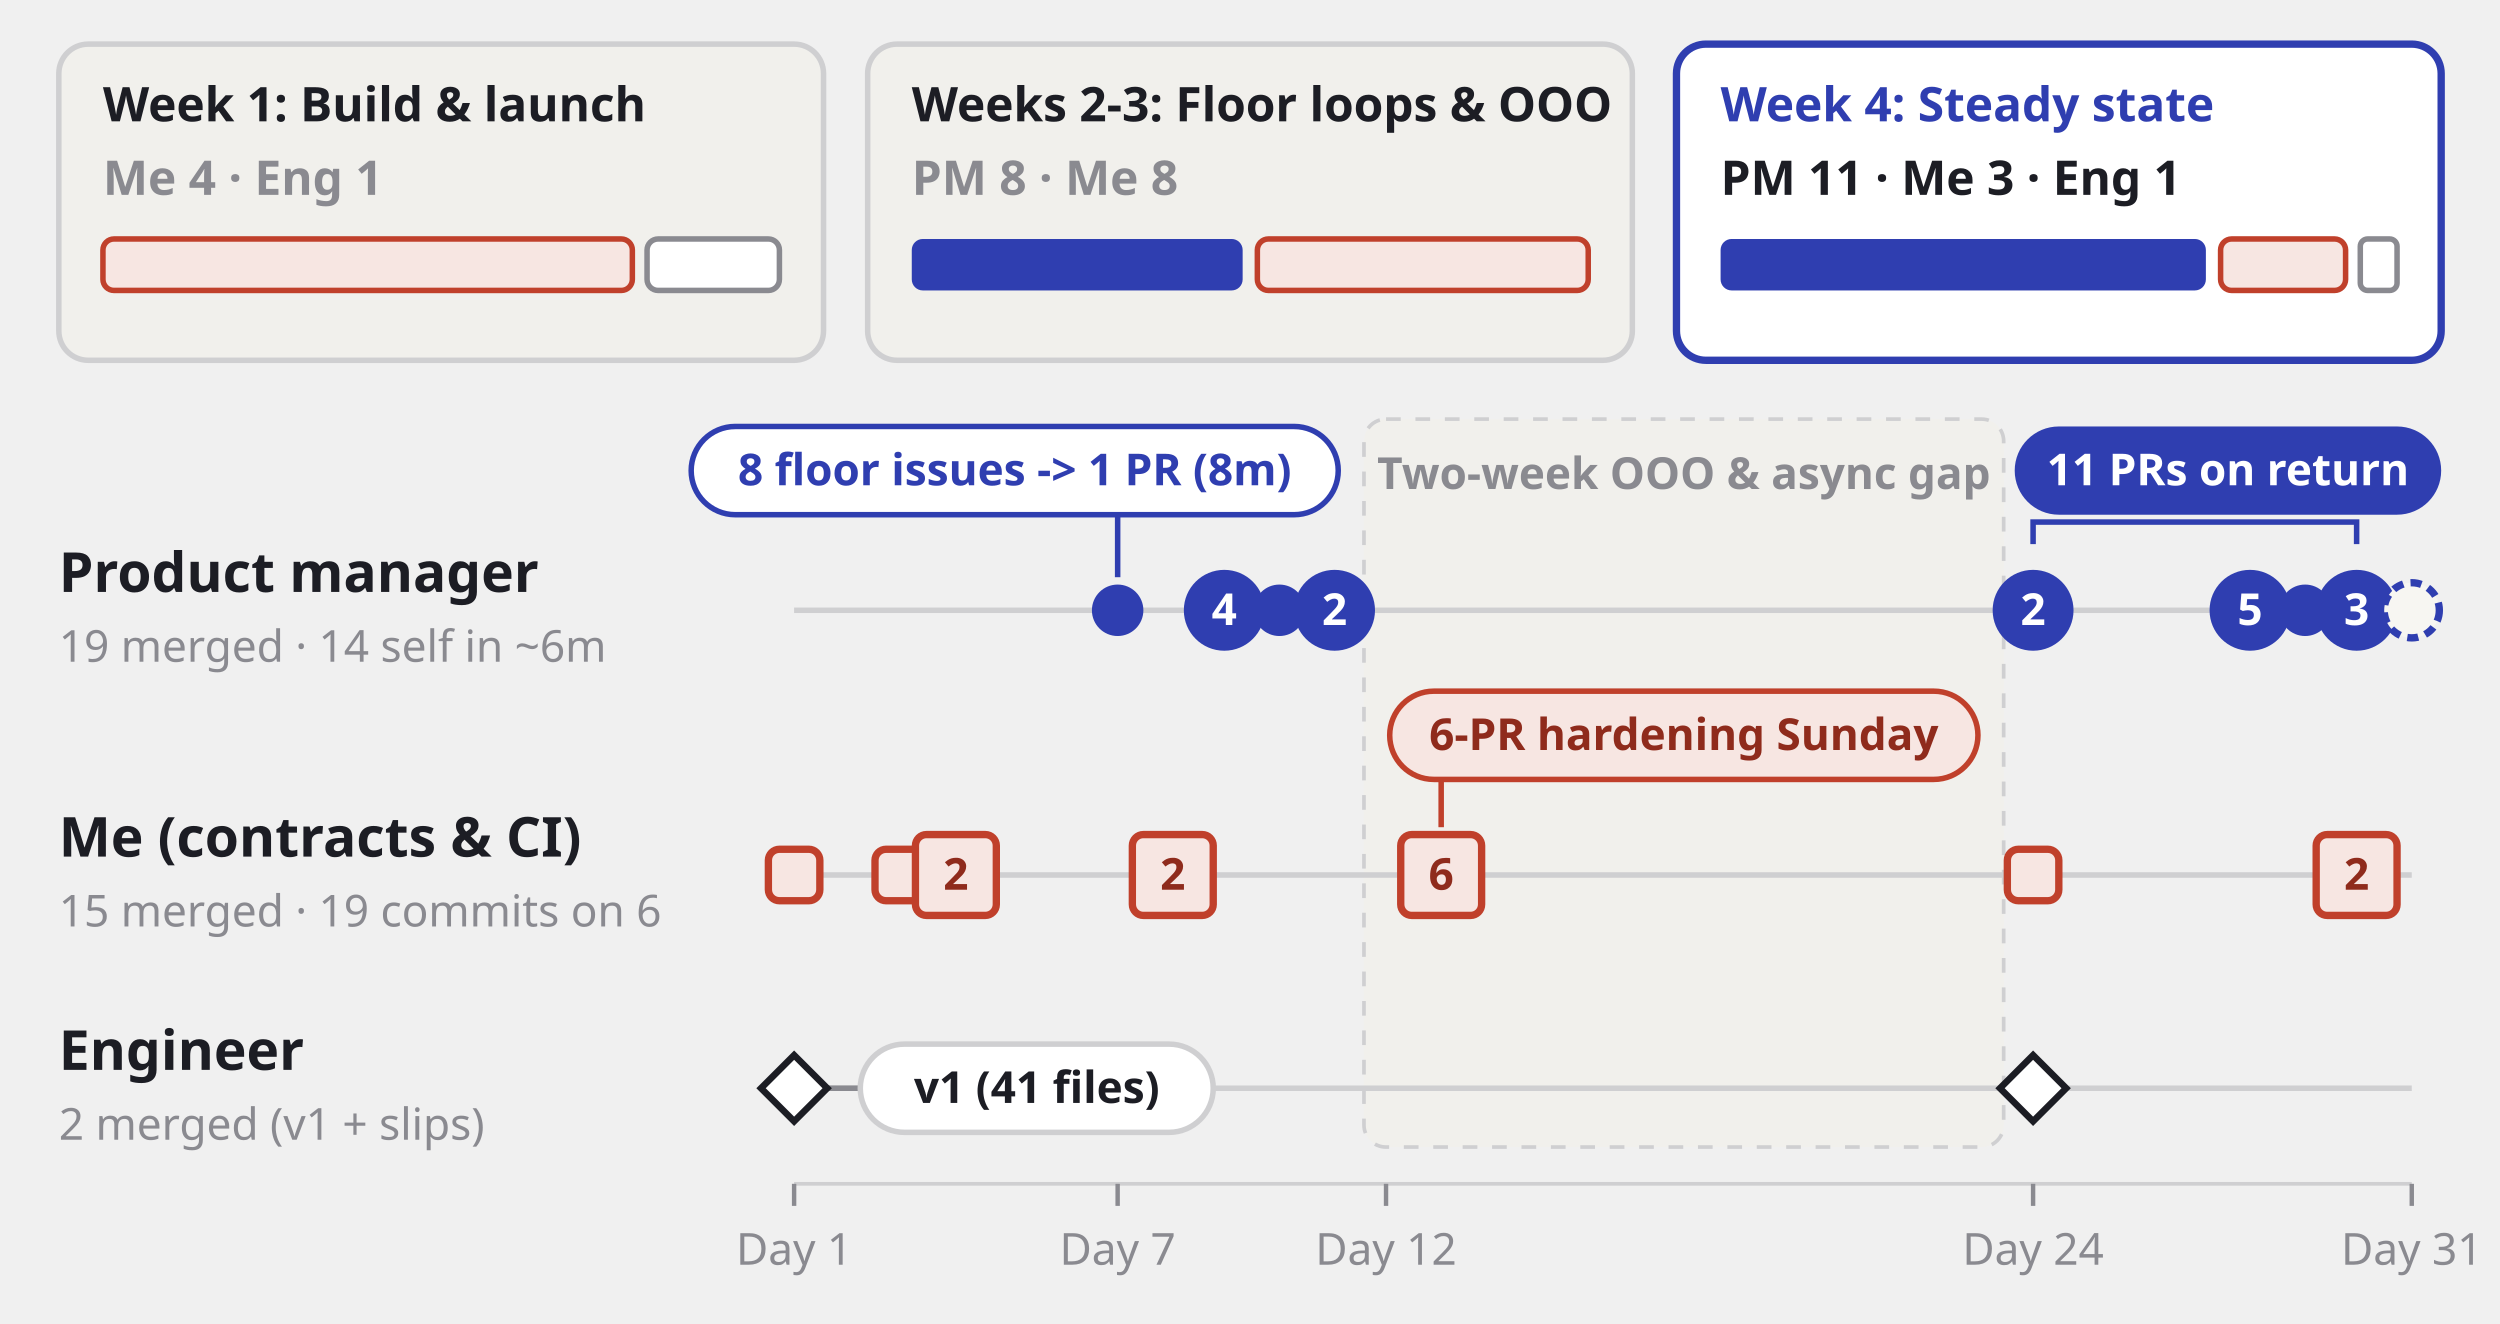
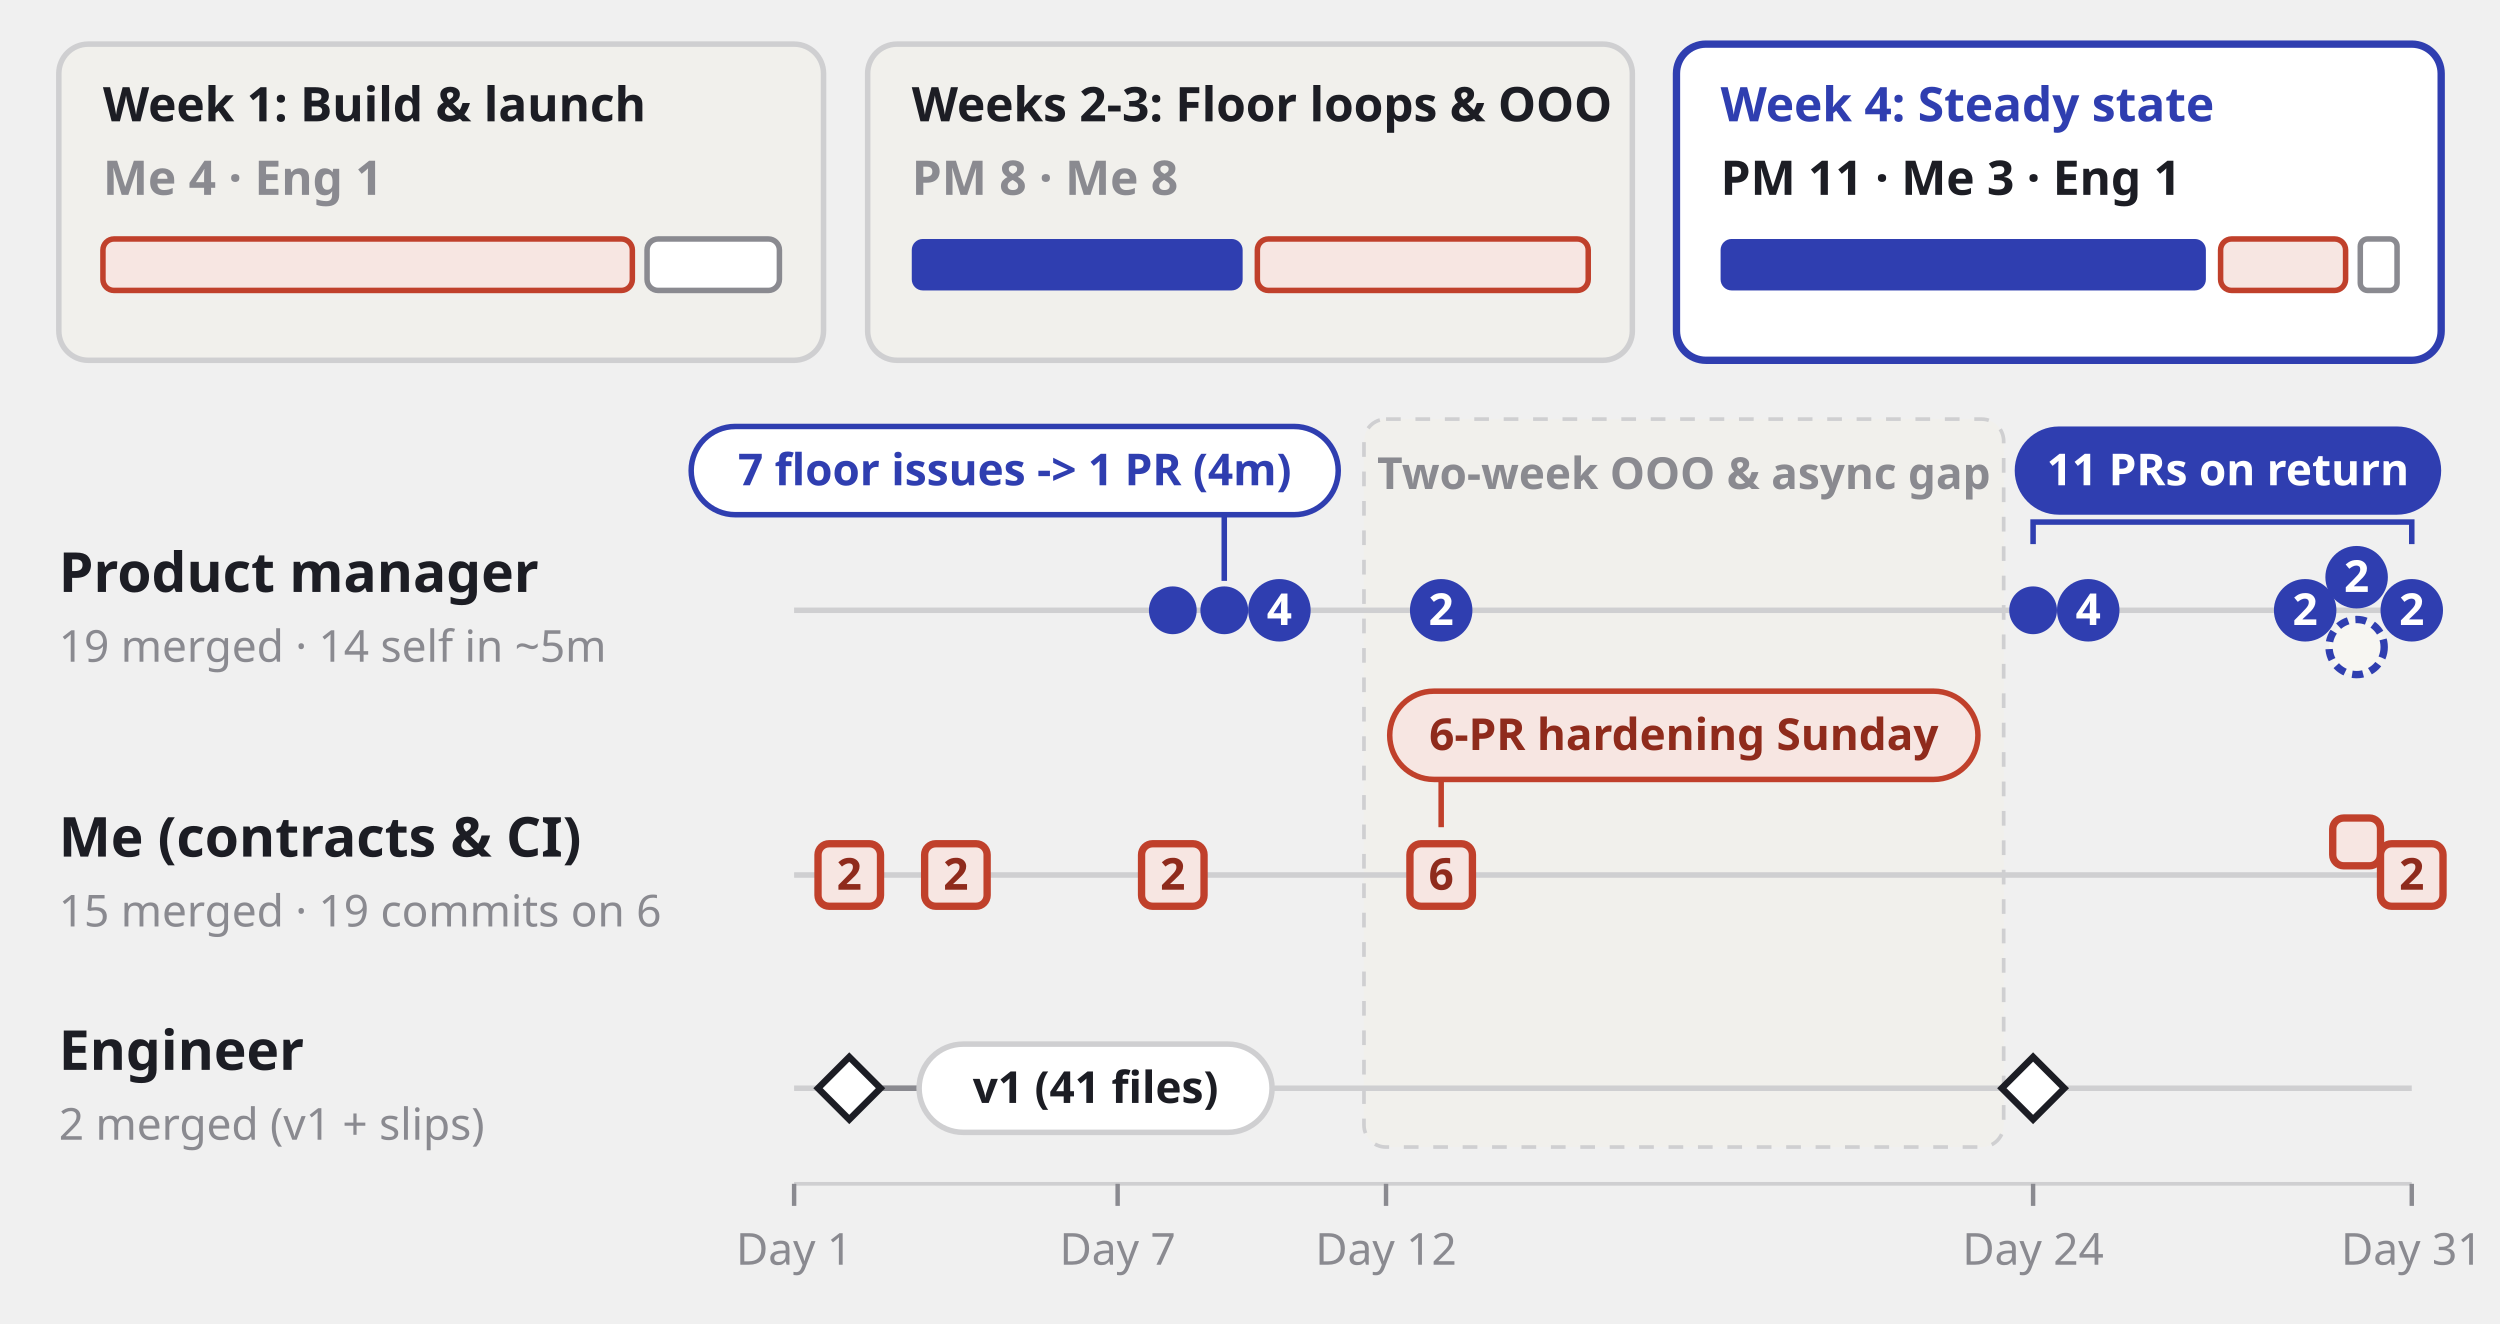
<svg xmlns="http://www.w3.org/2000/svg" width="680" height="360" viewBox="0 0 680 360">
  <g font-family="Inter Variable, system-ui, sans-serif" fill="#1c1d24">
    <rect x="16" y="12" width="208" height="86" rx="8" fill="#f1f0ec" stroke="#cfcfd1" stroke-width="1.5" />
    <text x="28" y="33" font-size="13" font-weight="700" fill="#1c1d24">Week 1: Build &amp; launch</text>
    <text x="28" y="53" font-size="13" font-weight="600" fill="#8a8a90">Me 4 · Eng 1</text>
    <rect x="28" y="65" width="144" height="14" rx="3" fill="#f7e6e2" stroke="#c0402b" stroke-width="1.5" />
    <rect x="176" y="65" width="36" height="14" rx="3" fill="#ffffff" stroke="#8a8a90" stroke-width="1.5" />
    <rect x="236" y="12" width="208" height="86" rx="8" fill="#f1f0ec" stroke="#cfcfd1" stroke-width="1.5" />
    <text x="248" y="33" font-size="13" font-weight="700" fill="#1c1d24">Weeks 2-3: Floor loops &amp; OOO</text>
    <text x="248" y="53" font-size="13" font-weight="600" fill="#8a8a90">PM 8 · Me 8</text>
    <rect x="248" y="65" width="90" height="14" rx="3" fill="#2f3eb0" />
    <rect x="342" y="65" width="90" height="14" rx="3" fill="#f7e6e2" stroke="#c0402b" stroke-width="1.5" />
    <rect x="456" y="12" width="208" height="86" rx="8" fill="#ffffff" stroke="#2f3eb0" stroke-width="2" />
    <text x="468" y="33" font-size="13" font-weight="700" fill="#2f3eb0">Week 4: Steady state</text>
    <text x="468" y="53" font-size="13" font-weight="600" fill="#1c1d24">PM 11 · Me 3 · Eng 1</text>
    <rect x="468" y="65" width="132" height="14" rx="3" fill="#2f3eb0" />
    <rect x="604" y="65" width="34" height="14" rx="3" fill="#f7e6e2" stroke="#c0402b" stroke-width="1.5" />
    <rect x="642" y="65" width="10" height="14" rx="2" fill="#ffffff" stroke="#8a8a90" stroke-width="1.5" />
    <rect x="371" y="114" width="174" height="198" rx="6" fill="#f1f0ec" stroke="#cfcfd1" stroke-dasharray="4 4" />
    <text x="458" y="133" font-size="12" font-weight="600" text-anchor="middle" fill="#8a8a90">Two-week OOO &amp; async gap</text>
    <line x1="216" y1="166" x2="656" y2="166" stroke="#cfcfd1" stroke-width="1.5" />
    <line x1="216" y1="238" x2="656" y2="238" stroke="#cfcfd1" stroke-width="1.5" />
    <line x1="216" y1="296" x2="656" y2="296" stroke="#cfcfd1" stroke-width="1.5" />
    <text x="16" y="161" font-size="15" font-weight="700">Product manager</text>
-     <text x="16" y="180" font-size="12" fill="#8a8a90">19 merged · 14 self in ~6m</text>
+     <text x="16" y="180" font-size="12" fill="#8a8a90">19 merged · 14 self in ~5m</text>
    <text x="16" y="233" font-size="15" font-weight="700">Me (contracts &amp; CI)</text>
    <text x="16" y="252" font-size="12" fill="#8a8a90">15 merged · 19 commits on 6</text>
    <text x="16" y="291" font-size="15" font-weight="700">Engineer</text>
    <text x="16" y="310" font-size="12" fill="#8a8a90">2 merged (v1 + slips)</text>
-     <line x1="304" y1="140" x2="304" y2="157" stroke="#2f3eb0" stroke-width="1.5" />
+     <line x1="333" y1="140" x2="333" y2="158" stroke="#2f3eb0" stroke-width="1.5" />
    <rect x="188" y="116" width="176" height="24" rx="12" fill="#ffffff" stroke="#2f3eb0" stroke-width="1.5" />
-     <text x="276" y="132" font-size="12" font-weight="600" text-anchor="middle" fill="#2f3eb0">8 floor issues -&gt; 1 PR (8m)</text>
+     <text x="276" y="132" font-size="12" font-weight="600" text-anchor="middle" fill="#2f3eb0">7 floor issues -&gt; 1 PR (4m)</text>
    <line x1="392" y1="212" x2="392" y2="225" stroke="#c0402b" stroke-width="1.5" />
    <rect x="378" y="188" width="160" height="24" rx="12" fill="#f7e6e2" stroke="#c0402b" stroke-width="1.5" />
    <text x="458" y="204" font-size="12" font-weight="600" text-anchor="middle" fill="#8f2b1c">6-PR hardening Sunday</text>
-     <path d="M 553 148 L 553 142 L 641 142 L 641 148" fill="none" stroke="#2f3eb0" stroke-width="1.5" />
+     <path d="M 553 148 L 553 142 L 656 142 L 656 148" fill="none" stroke="#2f3eb0" stroke-width="1.5" />
    <rect x="548" y="116" width="116" height="24" rx="12" fill="#2f3eb0" />
    <text x="606" y="132" font-size="12" font-weight="700" text-anchor="middle" fill="#ffffff">11 PRs on return</text>
-     <line x1="225" y1="296" x2="234" y2="296" stroke="#8a8a90" stroke-width="1.5" />
-     <rect x="234" y="284" width="96" height="24" rx="12" fill="#ffffff" stroke="#cfcfd1" stroke-width="1.5" />
-     <text x="282" y="300" font-size="12" font-weight="600" text-anchor="middle" fill="#1c1d24">v1 (41 files)</text>
-     <circle cx="304" cy="166" r="7" fill="#2f3eb0" />
-     <circle cx="333" cy="166" r="11" fill="#2f3eb0" />
-     <text x="333" y="170" font-size="12" font-weight="700" text-anchor="middle" fill="#ffffff">4</text>
-     <circle cx="348" cy="166" r="7" fill="#2f3eb0" />
-     <circle cx="363" cy="166" r="11" fill="#2f3eb0" />
-     <text x="363" y="170" font-size="12" font-weight="700" text-anchor="middle" fill="#ffffff">2</text>
-     <circle cx="553" cy="166" r="11" fill="#2f3eb0" />
-     <text x="553" y="170" font-size="12" font-weight="700" text-anchor="middle" fill="#ffffff">2</text>
-     <circle cx="612" cy="166" r="11" fill="#2f3eb0" />
-     <text x="612" y="170" font-size="12" font-weight="700" text-anchor="middle" fill="#ffffff">5</text>
-     <circle cx="627" cy="166" r="7" fill="#2f3eb0" />
-     <circle cx="641" cy="166" r="11" fill="#2f3eb0" />
-     <text x="641" y="170" font-size="12" font-weight="700" text-anchor="middle" fill="#ffffff">3</text>
-     <circle cx="656" cy="166" r="7.5" fill="#f7f6f2" stroke="#2f3eb0" stroke-width="2" stroke-dasharray="3 2" />
-     <rect x="209" y="231" width="14" height="14" rx="3" fill="#f7e6e2" stroke="#c0402b" stroke-width="2" />
-     <rect x="238" y="231" width="14" height="14" rx="3" fill="#f7e6e2" stroke="#c0402b" stroke-width="2" />
-     <rect x="249" y="227" width="22" height="22" rx="3" fill="#f7e6e2" stroke="#c0402b" stroke-width="2" />
+     <line x1="240" y1="296" x2="250" y2="296" stroke="#8a8a90" stroke-width="1.5" />
+     <rect x="250" y="284" width="96" height="24" rx="12" fill="#ffffff" stroke="#cfcfd1" stroke-width="1.5" />
+     <text x="298" y="300" font-size="12" font-weight="600" text-anchor="middle" fill="#1c1d24">v1 (41 files)</text>
+     <circle cx="319" cy="166" r="6.5" fill="#2f3eb0" />
+     <circle cx="333" cy="166" r="6.5" fill="#2f3eb0" />
+     <circle cx="348" cy="166" r="8.5" fill="#2f3eb0" />
+     <text x="348" y="170" font-size="12" font-weight="700" text-anchor="middle" fill="#ffffff">4</text>
+     <circle cx="392" cy="166" r="8.5" fill="#2f3eb0" />
+     <text x="392" y="170" font-size="12" font-weight="700" text-anchor="middle" fill="#ffffff">2</text>
+     <circle cx="553" cy="166" r="6.5" fill="#2f3eb0" />
+     <circle cx="568" cy="166" r="8.5" fill="#2f3eb0" />
+     <text x="568" y="170" font-size="12" font-weight="700" text-anchor="middle" fill="#ffffff">4</text>
+     <circle cx="627" cy="166" r="8.5" fill="#2f3eb0" />
+     <text x="627" y="170" font-size="12" font-weight="700" text-anchor="middle" fill="#ffffff">2</text>
+     <circle cx="641" cy="157" r="8.5" fill="#2f3eb0" />
+     <text x="641" y="161" font-size="12" font-weight="700" text-anchor="middle" fill="#ffffff">2</text>
+     <circle cx="656" cy="166" r="8.5" fill="#2f3eb0" />
+     <text x="656" y="170" font-size="12" font-weight="700" text-anchor="middle" fill="#ffffff">2</text>
+     <circle cx="641" cy="176" r="7.5" fill="#f7f6f2" stroke="#2f3eb0" stroke-width="2" stroke-dasharray="3 2" />
+     <rect x="222.5" y="229.5" width="17" height="17" rx="3" fill="#f7e6e2" stroke="#c0402b" stroke-width="2" />
+     <text x="231" y="242" font-size="12" font-weight="700" text-anchor="middle" fill="#8f2b1c">2</text>
+     <rect x="251.5" y="229.5" width="17" height="17" rx="3" fill="#f7e6e2" stroke="#c0402b" stroke-width="2" />
    <text x="260" y="242" font-size="12" font-weight="700" text-anchor="middle" fill="#8f2b1c">2</text>
-     <rect x="308" y="227" width="22" height="22" rx="3" fill="#f7e6e2" stroke="#c0402b" stroke-width="2" />
+     <rect x="310.5" y="229.5" width="17" height="17" rx="3" fill="#f7e6e2" stroke="#c0402b" stroke-width="2" />
    <text x="319" y="242" font-size="12" font-weight="700" text-anchor="middle" fill="#8f2b1c">2</text>
-     <rect x="381" y="227" width="22" height="22" rx="3" fill="#f7e6e2" stroke="#c0402b" stroke-width="2" />
+     <rect x="383.5" y="229.5" width="17" height="17" rx="3" fill="#f7e6e2" stroke="#c0402b" stroke-width="2" />
    <text x="392" y="242" font-size="12" font-weight="700" text-anchor="middle" fill="#8f2b1c">6</text>
-     <rect x="546" y="231" width="14" height="14" rx="3" fill="#f7e6e2" stroke="#c0402b" stroke-width="2" />
-     <rect x="630" y="227" width="22" height="22" rx="3" fill="#f7e6e2" stroke="#c0402b" stroke-width="2" />
-     <text x="641" y="242" font-size="12" font-weight="700" text-anchor="middle" fill="#8f2b1c">2</text>
-     <polygon points="216,287 225,296 216,305 207,296" fill="#ffffff" stroke="#1c1d24" stroke-width="1.8" />
-     <polygon points="553,287 562,296 553,305 544,296" fill="#ffffff" stroke="#1c1d24" stroke-width="1.8" />
+     <rect x="634.5" y="222.5" width="13" height="13" rx="3" fill="#f7e6e2" stroke="#c0402b" stroke-width="2" />
+     <rect x="647.5" y="229.5" width="17" height="17" rx="3" fill="#f7e6e2" stroke="#c0402b" stroke-width="2" />
+     <text x="656" y="242" font-size="12" font-weight="700" text-anchor="middle" fill="#8f2b1c">2</text>
+     <polygon points="231,287.5 239.5,296 231,304.5 222.5,296" fill="#ffffff" stroke="#1c1d24" stroke-width="1.8" />
+     <polygon points="553,287.5 561.5,296 553,304.5 544.5,296" fill="#ffffff" stroke="#1c1d24" stroke-width="1.8" />
    <line x1="216" y1="322" x2="656" y2="322" stroke="#cfcfd1" stroke-width="1" />
    <line x1="216" y1="322" x2="216" y2="328" stroke="#8a8a90" stroke-width="1.2" />
    <text x="216" y="344" font-size="12" text-anchor="middle" fill="#8a8a90">Day 1</text>
    <line x1="304" y1="322" x2="304" y2="328" stroke="#8a8a90" stroke-width="1.2" />
    <text x="304" y="344" font-size="12" text-anchor="middle" fill="#8a8a90">Day 7</text>
    <line x1="377" y1="322" x2="377" y2="328" stroke="#8a8a90" stroke-width="1.2" />
    <text x="377" y="344" font-size="12" text-anchor="middle" fill="#8a8a90">Day 12</text>
    <line x1="553" y1="322" x2="553" y2="328" stroke="#8a8a90" stroke-width="1.2" />
    <text x="553" y="344" font-size="12" text-anchor="middle" fill="#8a8a90">Day 24</text>
    <line x1="656" y1="322" x2="656" y2="328" stroke="#8a8a90" stroke-width="1.2" />
    <text x="656" y="344" font-size="12" text-anchor="middle" fill="#8a8a90">Day 31</text>
  </g>
</svg>
